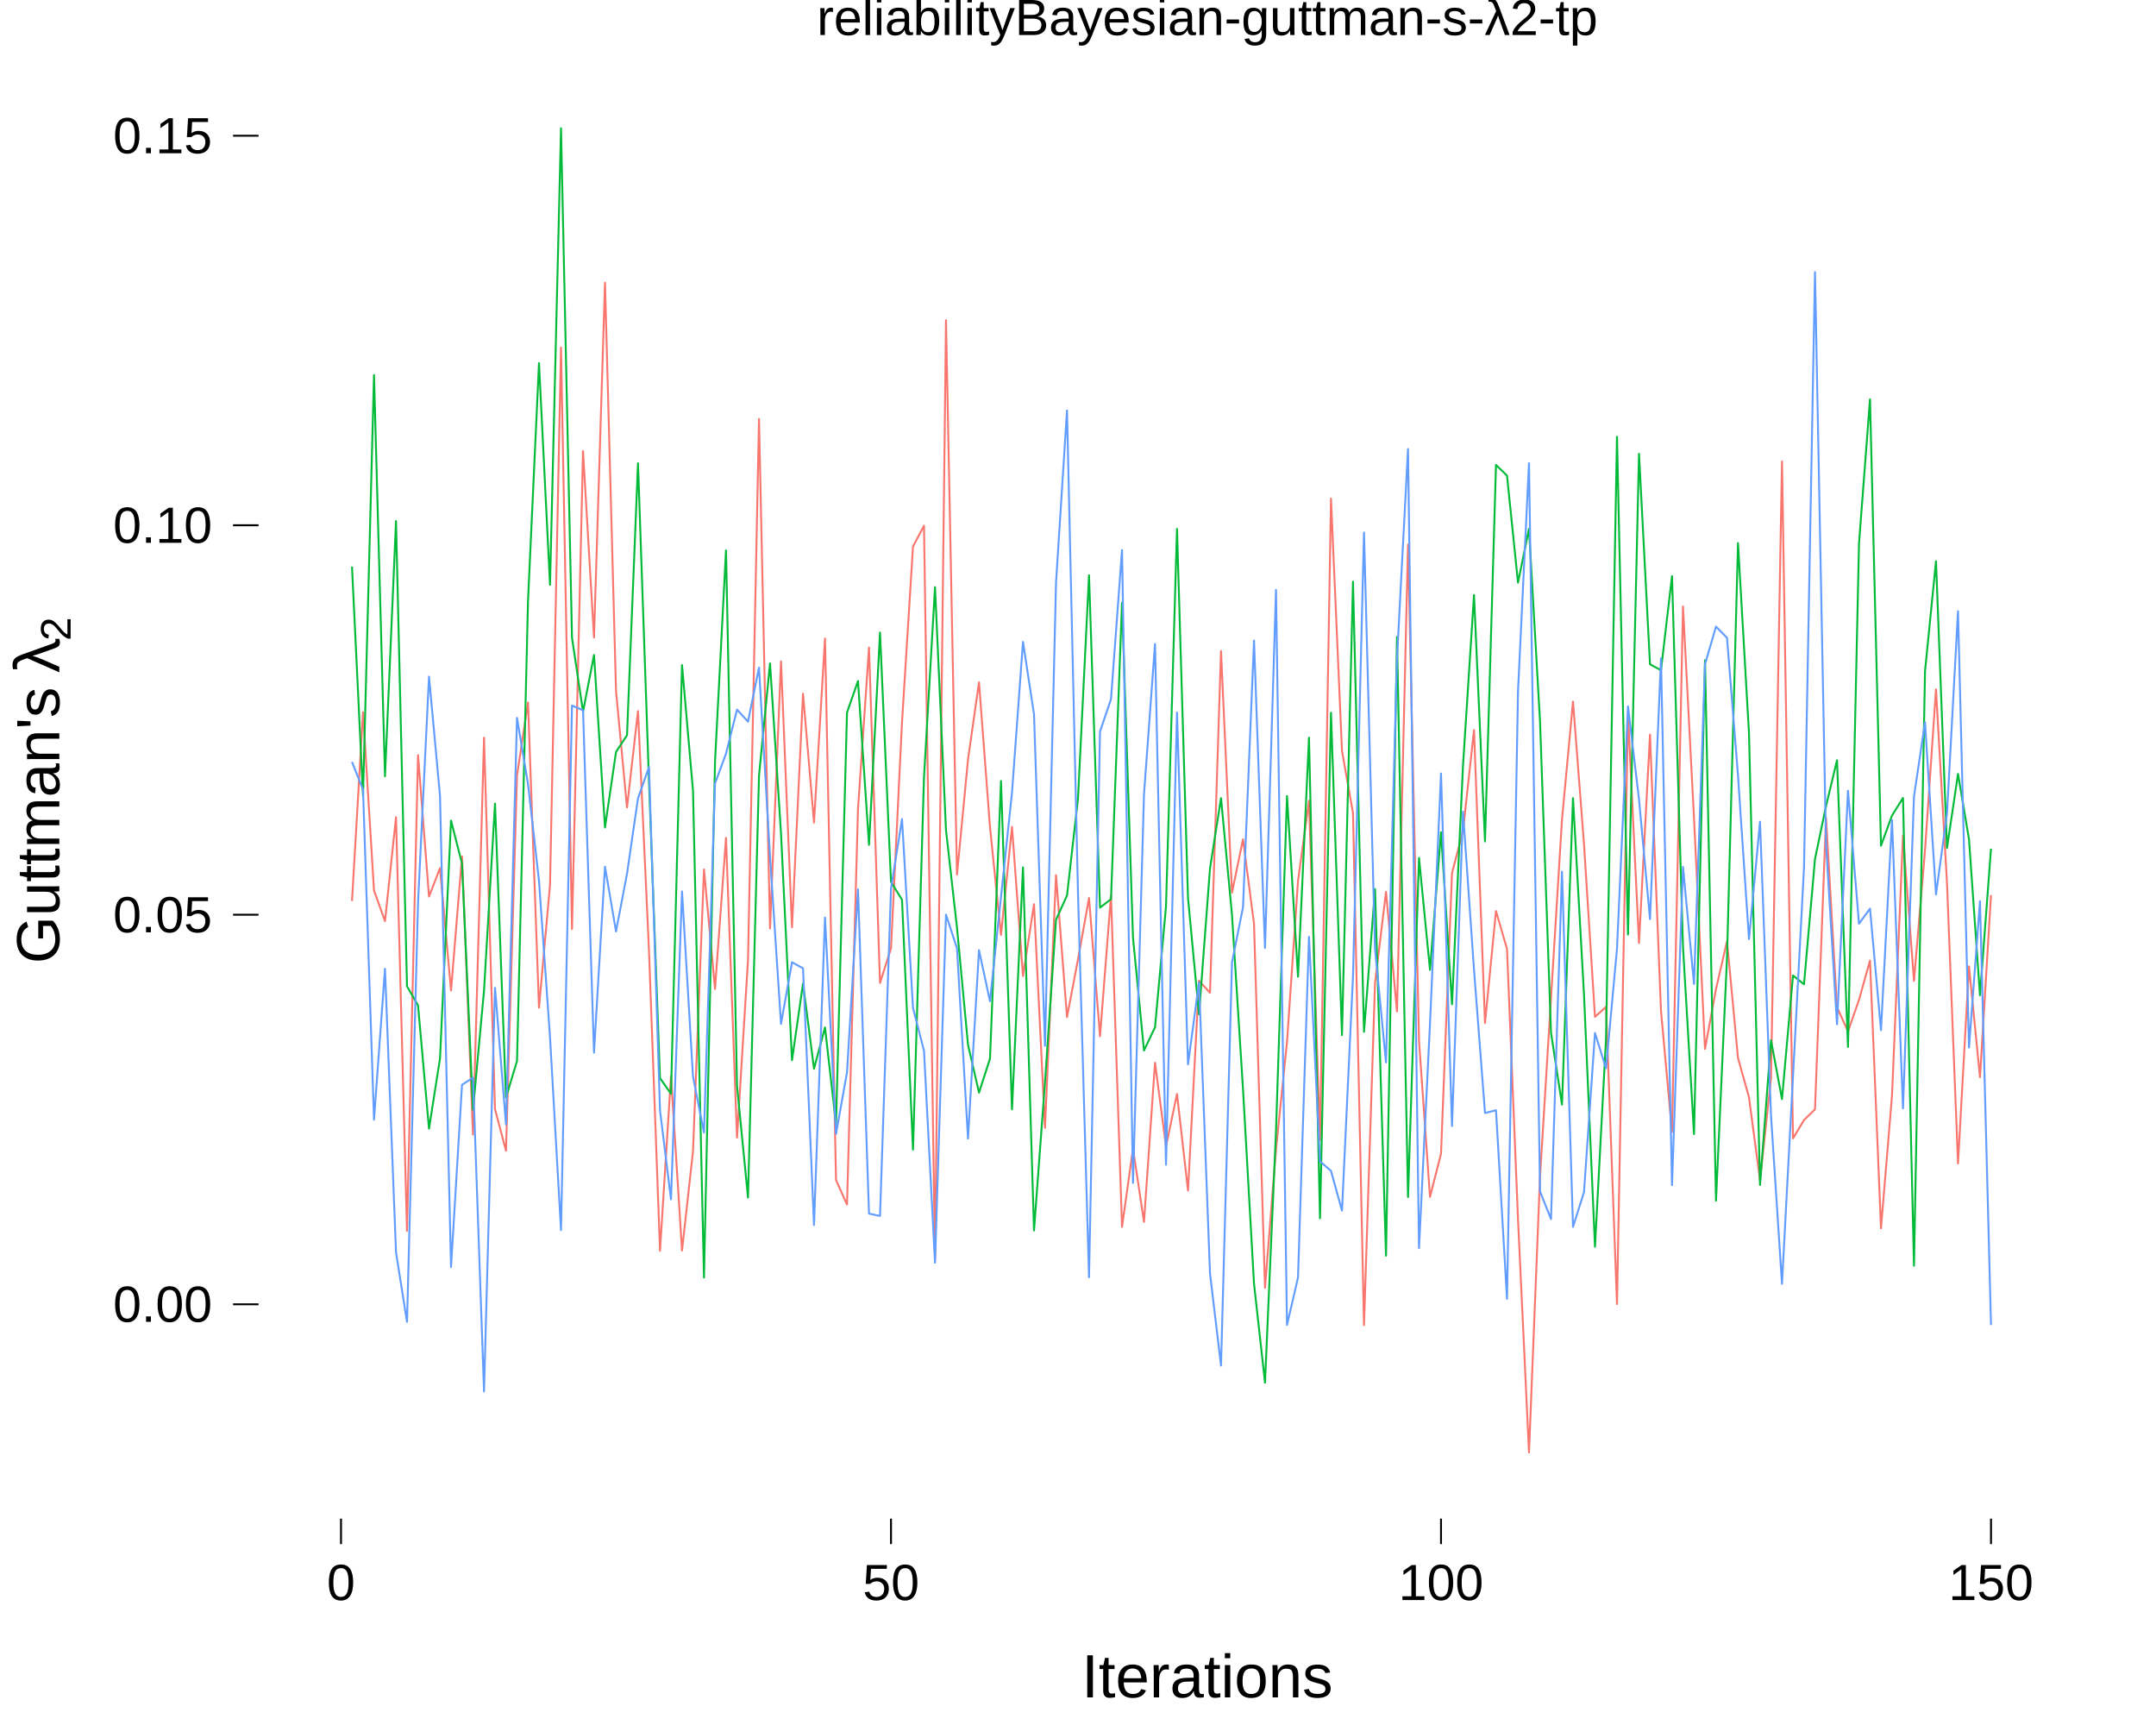
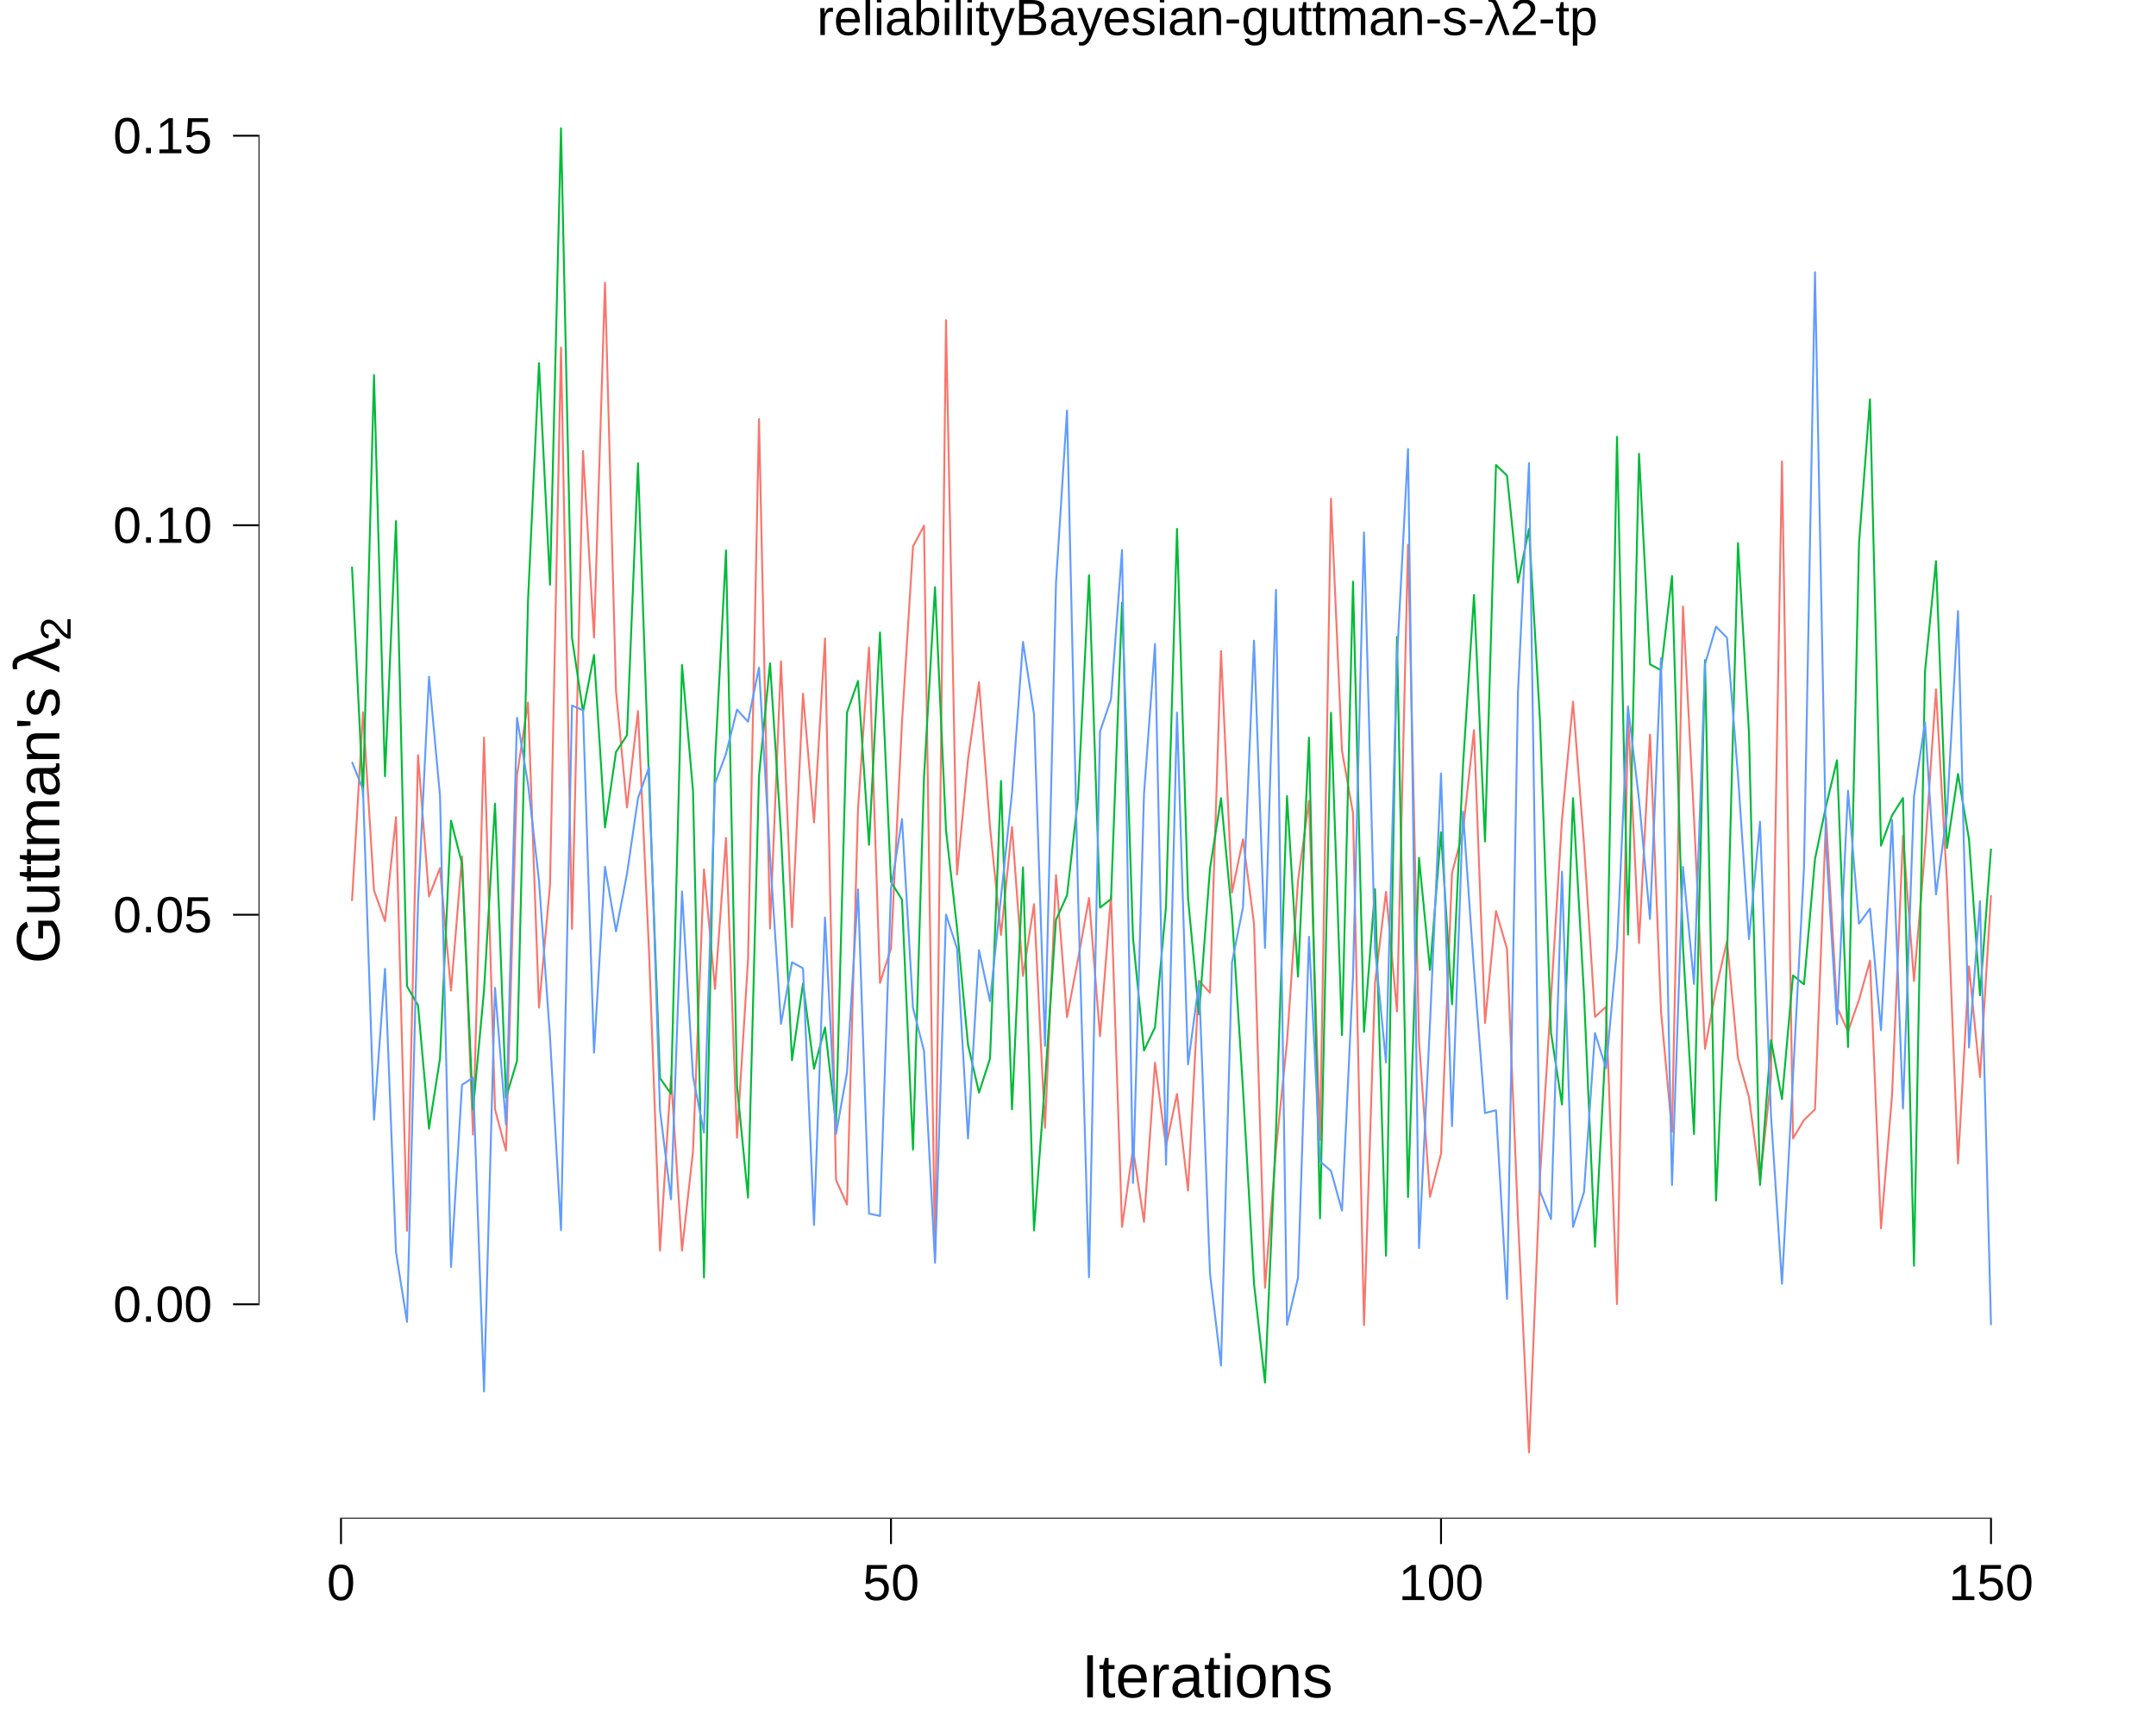
<svg xmlns="http://www.w3.org/2000/svg" viewBox="0 0 720.00 576.00">
  <defs>
    <style type="text/css">
    line, polyline, polygon, path, rect, circle {
      fill: none;
      stroke: #000000;
      stroke-linecap: round;
      stroke-linejoin: round;
      stroke-miterlimit: 10.00;
    }
  </style>
  </defs>
  <rect width="100%" height="100%" style="stroke: none; fill: #FFFFFF;" />
  <rect x="0.00" y="0.00" width="720.00" height="576.00" style="stroke-width: 10.67; stroke: none;" />
  <defs>
    <clipPath id="cpODYuMzN8NzIwLjAwfDUwNy4xMHwyMC43MQ==">
      <rect x="86.33" y="20.71" width="633.67" height="486.38" />
    </clipPath>
  </defs>
  <rect x="86.33" y="20.71" width="633.67" height="486.38" style="stroke-width: 10.67; stroke: none;" clip-path="url(#cpODYuMzN8NzIwLjAwfDUwNy4xMHwyMC43MQ==)" />
  <polyline points="117.55,300.87 121.23,237.84 124.90,297.33 128.57,307.58 132.25,272.87 135.92,410.98 139.60,252.15 143.27,299.36 146.94,289.88 150.62,330.74 154.29,285.95 157.96,378.85 161.64,246.32 165.31,370.39 168.98,384.25 172.66,258.93 176.33,234.56 180.00,336.47 183.68,295.46 187.35,116.06 191.02,310.20 194.70,150.63 198.37,212.90 202.04,94.40 205.72,230.70 209.39,269.62 213.06,237.45 216.74,317.65 220.41,417.65 224.08,359.35 227.76,417.58 231.43,384.41 235.10,290.30 238.78,330.24 242.45,279.78 246.13,379.88 249.80,320.56 253.47,139.90 257.15,310.03 260.82,220.83 264.49,309.62 268.17,231.63 271.84,274.65 275.51,213.21 279.19,394.02 282.86,402.20 286.53,270.21 290.21,216.20 293.88,328.21 297.55,316.66 301.23,241.12 304.90,182.49 308.57,175.55 312.25,420.28 315.92,106.93 319.59,292.03 323.27,253.64 326.94,227.81 330.61,276.15 334.29,312.20 337.96,276.11 341.63,325.89 345.31,301.93 348.98,376.61 352.66,292.22 356.33,339.62 360.00,320.38 363.68,299.85 367.35,346.00 371.02,299.01 374.70,409.68 378.37,383.53 382.04,407.99 385.72,354.85 389.39,382.77 393.06,365.30 396.74,397.55 400.41,327.48 404.08,331.49 407.76,217.39 411.43,298.04 415.10,280.25 418.78,308.48 422.45,430.02 426.12,383.90 429.80,347.93 433.47,294.22 437.14,267.37 440.82,380.69 444.49,166.50 448.16,250.72 451.84,271.52 455.51,442.48 459.19,328.18 462.86,297.79 466.53,337.73 470.21,181.86 473.88,347.56 477.55,399.65 481.23,385.26 484.90,291.55 488.57,277.47 492.25,243.79 495.92,341.60 499.59,304.21 503.27,316.86 506.94,407.08 510.61,484.99 514.29,392.95 517.96,333.28 521.63,273.68 525.31,234.28 528.98,281.87 532.65,339.54 536.33,336.20 540.00,435.44 543.67,238.51 547.35,314.90 551.02,245.29 554.69,337.53 558.37,377.92 562.04,202.50 565.72,273.17 569.39,350.25 573.06,330.25 576.74,314.28 580.41,353.29 584.08,366.39 587.76,394.07 591.43,360.00 595.10,154.07 598.78,380.13 602.45,373.99 606.12,370.43 609.80,273.02 613.47,336.32 617.14,344.40 620.82,333.86 624.49,320.76 628.16,410.15 631.84,365.83 635.51,279.03 639.18,327.54 642.86,283.94 646.53,230.19 650.20,294.75 653.88,388.50 657.55,322.69 661.22,359.67 664.90,298.87 " style="stroke-width: 0.64; stroke: #F8766D; stroke-linecap: butt;" clip-path="url(#cpODYuMzN8NzIwLjAwfDUwNy4xMHwyMC43MQ==)" />
  <polyline points="117.55,189.22 121.23,265.74 124.90,125.25 128.57,259.22 132.25,174.00 135.92,329.34 139.60,335.70 143.27,376.86 146.94,353.45 150.62,274.01 154.29,288.37 157.96,370.51 161.64,330.77 165.31,268.33 168.98,366.50 172.66,354.25 176.33,200.67 180.00,121.27 183.68,195.26 187.35,42.82 191.02,212.94 194.70,237.66 198.37,218.70 202.04,276.31 205.72,251.07 209.39,245.50 213.06,154.70 216.74,261.18 220.41,360.01 224.08,365.22 227.76,222.07 231.43,264.07 235.10,426.58 238.78,254.39 242.45,183.80 246.13,362.59 249.80,399.89 253.47,259.05 257.15,221.52 260.82,278.28 264.49,354.03 268.17,328.41 271.84,356.85 275.51,343.07 279.19,375.37 282.86,237.94 286.53,227.39 290.21,282.11 293.88,211.21 297.55,294.47 301.23,300.43 304.90,383.87 308.57,259.61 312.25,196.06 315.92,277.23 319.59,309.77 323.27,348.86 326.94,364.84 330.61,353.51 334.29,260.77 337.96,370.44 341.63,289.63 345.31,410.86 348.98,361.35 352.66,307.11 356.33,299.00 360.00,266.67 363.68,192.09 367.35,303.07 371.02,300.22 374.70,201.24 378.37,313.16 382.04,350.77 385.72,343.03 389.39,302.72 393.06,176.60 396.74,299.87 400.41,338.71 404.08,290.00 407.76,266.51 411.43,305.58 415.10,363.69 418.78,428.65 422.45,461.68 426.12,377.73 429.80,265.81 433.47,326.12 437.14,246.32 440.82,406.80 444.49,237.99 448.16,345.64 451.84,194.23 455.51,344.54 459.19,296.87 462.86,419.30 466.53,212.69 470.21,399.72 473.88,286.46 477.55,323.86 481.23,277.89 484.90,335.34 488.57,255.68 492.25,198.67 495.92,280.96 499.59,155.26 503.27,158.82 506.94,194.55 510.61,176.59 514.29,240.80 517.96,344.81 521.63,368.84 525.31,266.51 528.98,332.11 532.65,416.30 536.33,346.88 540.00,145.86 543.67,312.06 547.35,151.53 551.02,221.82 554.69,223.79 558.37,192.35 562.04,316.22 565.72,378.67 569.39,220.44 573.06,400.90 576.74,319.77 580.41,181.35 584.08,244.81 587.76,395.68 591.43,347.35 595.10,367.01 598.78,325.73 602.45,328.67 606.12,286.85 609.80,269.17 613.47,253.86 617.14,349.59 620.82,181.47 624.49,133.33 628.16,282.38 631.84,272.30 635.51,266.46 639.18,422.65 642.86,224.17 646.53,187.39 650.20,283.16 653.88,258.42 657.55,280.24 661.22,332.35 664.90,283.38 " style="stroke-width: 0.64; stroke: #00BA38; stroke-linecap: butt;" clip-path="url(#cpODYuMzN8NzIwLjAwfDUwNy4xMHwyMC43MQ==)" />
  <polyline points="117.55,254.43 121.23,263.64 124.90,373.89 128.57,323.50 132.25,418.18 135.92,441.41 139.60,301.46 143.27,225.94 146.94,265.75 150.62,423.07 154.29,362.24 157.96,359.85 161.64,464.63 165.31,329.85 168.98,375.49 172.66,239.71 176.33,261.78 180.00,294.10 183.68,346.34 187.35,410.75 191.02,235.60 194.70,237.14 198.37,351.50 202.04,289.42 205.72,311.01 209.39,291.77 213.06,266.55 216.74,256.14 220.41,370.78 224.08,400.47 227.76,297.67 231.43,359.52 235.10,378.18 238.78,261.60 242.45,251.67 246.13,236.95 249.80,240.97 253.47,222.93 257.15,286.00 260.82,341.89 264.49,321.31 268.17,323.33 271.84,409.04 275.51,306.36 279.19,378.63 282.86,358.08 286.53,296.96 290.21,405.25 293.88,406.02 297.55,296.71 301.23,273.51 304.90,336.59 308.57,350.85 312.25,421.64 315.92,305.41 319.59,316.66 323.27,380.17 326.94,317.27 330.61,334.31 334.29,299.43 337.96,264.64 341.63,214.33 345.31,238.51 348.98,349.23 352.66,194.60 356.33,137.08 360.00,298.26 363.68,426.49 367.35,244.27 371.02,233.47 374.70,183.67 378.37,395.00 382.04,265.21 385.72,215.03 389.39,388.93 393.06,237.94 396.74,355.40 400.41,328.03 404.08,425.21 407.76,455.99 411.43,321.30 415.10,302.96 418.78,213.92 422.45,316.51 426.12,196.96 429.80,442.42 433.47,426.64 437.14,312.81 440.82,387.80 444.49,390.98 448.16,404.24 451.84,325.94 455.51,177.82 459.19,316.89 462.86,354.78 466.53,219.89 470.21,149.92 473.88,416.75 477.55,341.83 481.23,258.28 484.90,376.00 488.57,271.02 492.25,323.83 495.92,371.65 499.59,370.73 503.27,433.72 506.94,230.89 510.61,154.66 514.29,397.83 517.96,407.06 521.63,291.06 525.31,409.67 528.98,398.07 532.65,344.94 536.33,356.73 540.00,316.75 543.67,235.89 547.35,266.93 551.02,306.90 554.69,219.80 558.37,395.71 562.04,289.49 565.72,328.57 569.39,221.79 573.06,209.23 576.74,212.97 580.41,258.99 584.08,313.59 587.76,274.40 591.43,372.54 595.10,428.67 598.78,359.32 602.45,289.78 606.12,90.88 609.80,281.72 613.47,342.02 617.14,264.02 620.82,308.42 624.49,303.40 628.16,343.99 631.84,273.86 635.51,370.12 639.18,265.95 642.86,241.21 646.53,298.66 650.20,271.64 653.88,204.08 657.55,349.78 661.22,300.89 664.90,442.46 " style="stroke-width: 0.64; stroke: #619CFF; stroke-linecap: butt;" clip-path="url(#cpODYuMzN8NzIwLjAwfDUwNy4xMHwyMC43MQ==)" />
+   <line x1="113.56" y1="507.10" x2="665.22" y2="507.10" style="stroke-width: 0.64; stroke-linecap: butt;" clip-path="url(#cpODYuMzN8NzIwLjAwfDUwNy4xMHwyMC43MQ==)" />
+   <line x1="86.33" y1="435.84" x2="86.33" y2="45.00" style="stroke-width: 0.64; stroke-linecap: butt;" clip-path="url(#cpODYuMzN8NzIwLjAwfDUwNy4xMHwyMC43MQ==)" />
  <rect x="86.33" y="20.71" width="633.67" height="486.38" style="stroke-width: 0.00; stroke: none;" clip-path="url(#cpODYuMzN8NzIwLjAwfDUwNy4xMHwyMC43MQ==)" />
  <defs>
    <clipPath id="cpMC4wMHw3MjAuMDB8NTc2LjAwfDAuMDA=">
      <rect x="0.00" y="0.00" width="720.00" height="576.00" />
    </clipPath>
  </defs>
  <polyline points="86.33,507.10 86.33,20.71 " style="stroke-width: 0.00; stroke: none; stroke-linecap: butt;" clip-path="url(#cpMC4wMHw3MjAuMDB8NTc2LjAwfDAuMDA=)" />
  <g clip-path="url(#cpMC4wMHw3MjAuMDB8NTc2LjAwfDAuMDA=)">
    <text x="37.77" y="441.37" style="font-size: 17.00px; font-family: Liberation Sans;" textLength="33.08px" lengthAdjust="spacingAndGlyphs">0.00</text>
  </g>
  <g clip-path="url(#cpMC4wMHw3MjAuMDB8NTc2LjAwfDAuMDA=)">
    <text x="37.77" y="311.31" style="font-size: 17.00px; font-family: Liberation Sans;" textLength="33.08px" lengthAdjust="spacingAndGlyphs">0.05</text>
  </g>
  <g clip-path="url(#cpMC4wMHw3MjAuMDB8NTc2LjAwfDAuMDA=)">
    <text x="37.77" y="181.24" style="font-size: 17.00px; font-family: Liberation Sans;" textLength="33.08px" lengthAdjust="spacingAndGlyphs">0.10</text>
  </g>
  <g clip-path="url(#cpMC4wMHw3MjAuMDB8NTc2LjAwfDAuMDA=)">
    <text x="37.77" y="51.17" style="font-size: 17.00px; font-family: Liberation Sans;" textLength="33.08px" lengthAdjust="spacingAndGlyphs">0.15</text>
  </g>
  <polyline points="77.83,435.52 86.33,435.52 " style="stroke-width: 0.64; stroke-linecap: butt;" clip-path="url(#cpMC4wMHw3MjAuMDB8NTc2LjAwfDAuMDA=)" />
  <polyline points="77.83,305.45 86.33,305.45 " style="stroke-width: 0.64; stroke-linecap: butt;" clip-path="url(#cpMC4wMHw3MjAuMDB8NTc2LjAwfDAuMDA=)" />
  <polyline points="77.83,175.39 86.33,175.39 " style="stroke-width: 0.64; stroke-linecap: butt;" clip-path="url(#cpMC4wMHw3MjAuMDB8NTc2LjAwfDAuMDA=)" />
  <polyline points="77.83,45.32 86.33,45.32 " style="stroke-width: 0.64; stroke-linecap: butt;" clip-path="url(#cpMC4wMHw3MjAuMDB8NTc2LjAwfDAuMDA=)" />
  <polyline points="86.33,507.10 720.00,507.10 " style="stroke-width: 0.00; stroke: none; stroke-linecap: butt;" clip-path="url(#cpMC4wMHw3MjAuMDB8NTc2LjAwfDAuMDA=)" />
  <polyline points="113.88,515.60 113.88,507.10 " style="stroke-width: 0.64; stroke-linecap: butt;" clip-path="url(#cpMC4wMHw3MjAuMDB8NTc2LjAwfDAuMDA=)" />
  <polyline points="297.55,515.60 297.55,507.10 " style="stroke-width: 0.64; stroke-linecap: butt;" clip-path="url(#cpMC4wMHw3MjAuMDB8NTc2LjAwfDAuMDA=)" />
  <polyline points="481.23,515.60 481.23,507.10 " style="stroke-width: 0.64; stroke-linecap: butt;" clip-path="url(#cpMC4wMHw3MjAuMDB8NTc2LjAwfDAuMDA=)" />
  <polyline points="664.90,515.60 664.90,507.10 " style="stroke-width: 0.64; stroke-linecap: butt;" clip-path="url(#cpMC4wMHw3MjAuMDB8NTc2LjAwfDAuMDA=)" />
  <g clip-path="url(#cpMC4wMHw3MjAuMDB8NTc2LjAwfDAuMDA=)">
    <text x="109.15" y="534.28" style="font-size: 17.00px; font-family: Liberation Sans;" textLength="9.45px" lengthAdjust="spacingAndGlyphs">0</text>
  </g>
  <g clip-path="url(#cpMC4wMHw3MjAuMDB8NTc2LjAwfDAuMDA=)">
    <text x="288.10" y="534.28" style="font-size: 17.00px; font-family: Liberation Sans;" textLength="18.91px" lengthAdjust="spacingAndGlyphs">50</text>
  </g>
  <g clip-path="url(#cpMC4wMHw3MjAuMDB8NTc2LjAwfDAuMDA=)">
    <text x="467.05" y="534.28" style="font-size: 17.00px; font-family: Liberation Sans;" textLength="28.36px" lengthAdjust="spacingAndGlyphs">100</text>
  </g>
  <g clip-path="url(#cpMC4wMHw3MjAuMDB8NTc2LjAwfDAuMDA=)">
    <text x="650.72" y="534.28" style="font-size: 17.00px; font-family: Liberation Sans;" textLength="28.36px" lengthAdjust="spacingAndGlyphs">150</text>
  </g>
  <g clip-path="url(#cpMC4wMHw3MjAuMDB8NTc2LjAwfDAuMDA=)">
    <text x="361.20" y="566.78" style="font-size: 20.40px; font-family: Liberation Sans;" textLength="83.92px" lengthAdjust="spacingAndGlyphs">Iterations</text>
  </g>
  <g clip-path="url(#cpMC4wMHw3MjAuMDB8NTc2LjAwfDAuMDA=)">
    <text transform="translate(19.81,321.77) rotate(-90)" style="font-size: 20.40px; font-family: Liberation Sans;" textLength="92.31px" lengthAdjust="spacingAndGlyphs">Guttman's</text>
  </g>
  <g clip-path="url(#cpMC4wMHw3MjAuMDB8NTc2LjAwfDAuMDA=)">
    <text transform="translate(19.81,229.46) rotate(-90)" style="font-size: 20.40px; font-family: Symbola;" textLength="5.09px" lengthAdjust="spacingAndGlyphs"> </text>
  </g>
  <g clip-path="url(#cpMC4wMHw3MjAuMDB8NTc2LjAwfDAuMDA=)">
    <text transform="translate(19.81,224.37) rotate(-90)" style="font-size: 20.40px; font-family: Symbola;" textLength="10.39px" lengthAdjust="spacingAndGlyphs">λ</text>
  </g>
  <g clip-path="url(#cpMC4wMHw3MjAuMDB8NTc2LjAwfDAuMDA=)">
    <text transform="translate(23.58,213.98) rotate(-90)" style="font-size: 14.28px; font-family: Liberation Sans;" textLength="7.94px" lengthAdjust="spacingAndGlyphs">2</text>
  </g>
  <g clip-path="url(#cpMC4wMHw3MjAuMDB8NTc2LjAwfDAuMDA=)">
    <text x="272.80" y="11.70" style="font-size: 17.00px; font-family: Liberation Sans;" textLength="260.73px" lengthAdjust="spacingAndGlyphs">reliabilityBayesian-guttman-s-λ2-tp</text>
  </g>
</svg>
